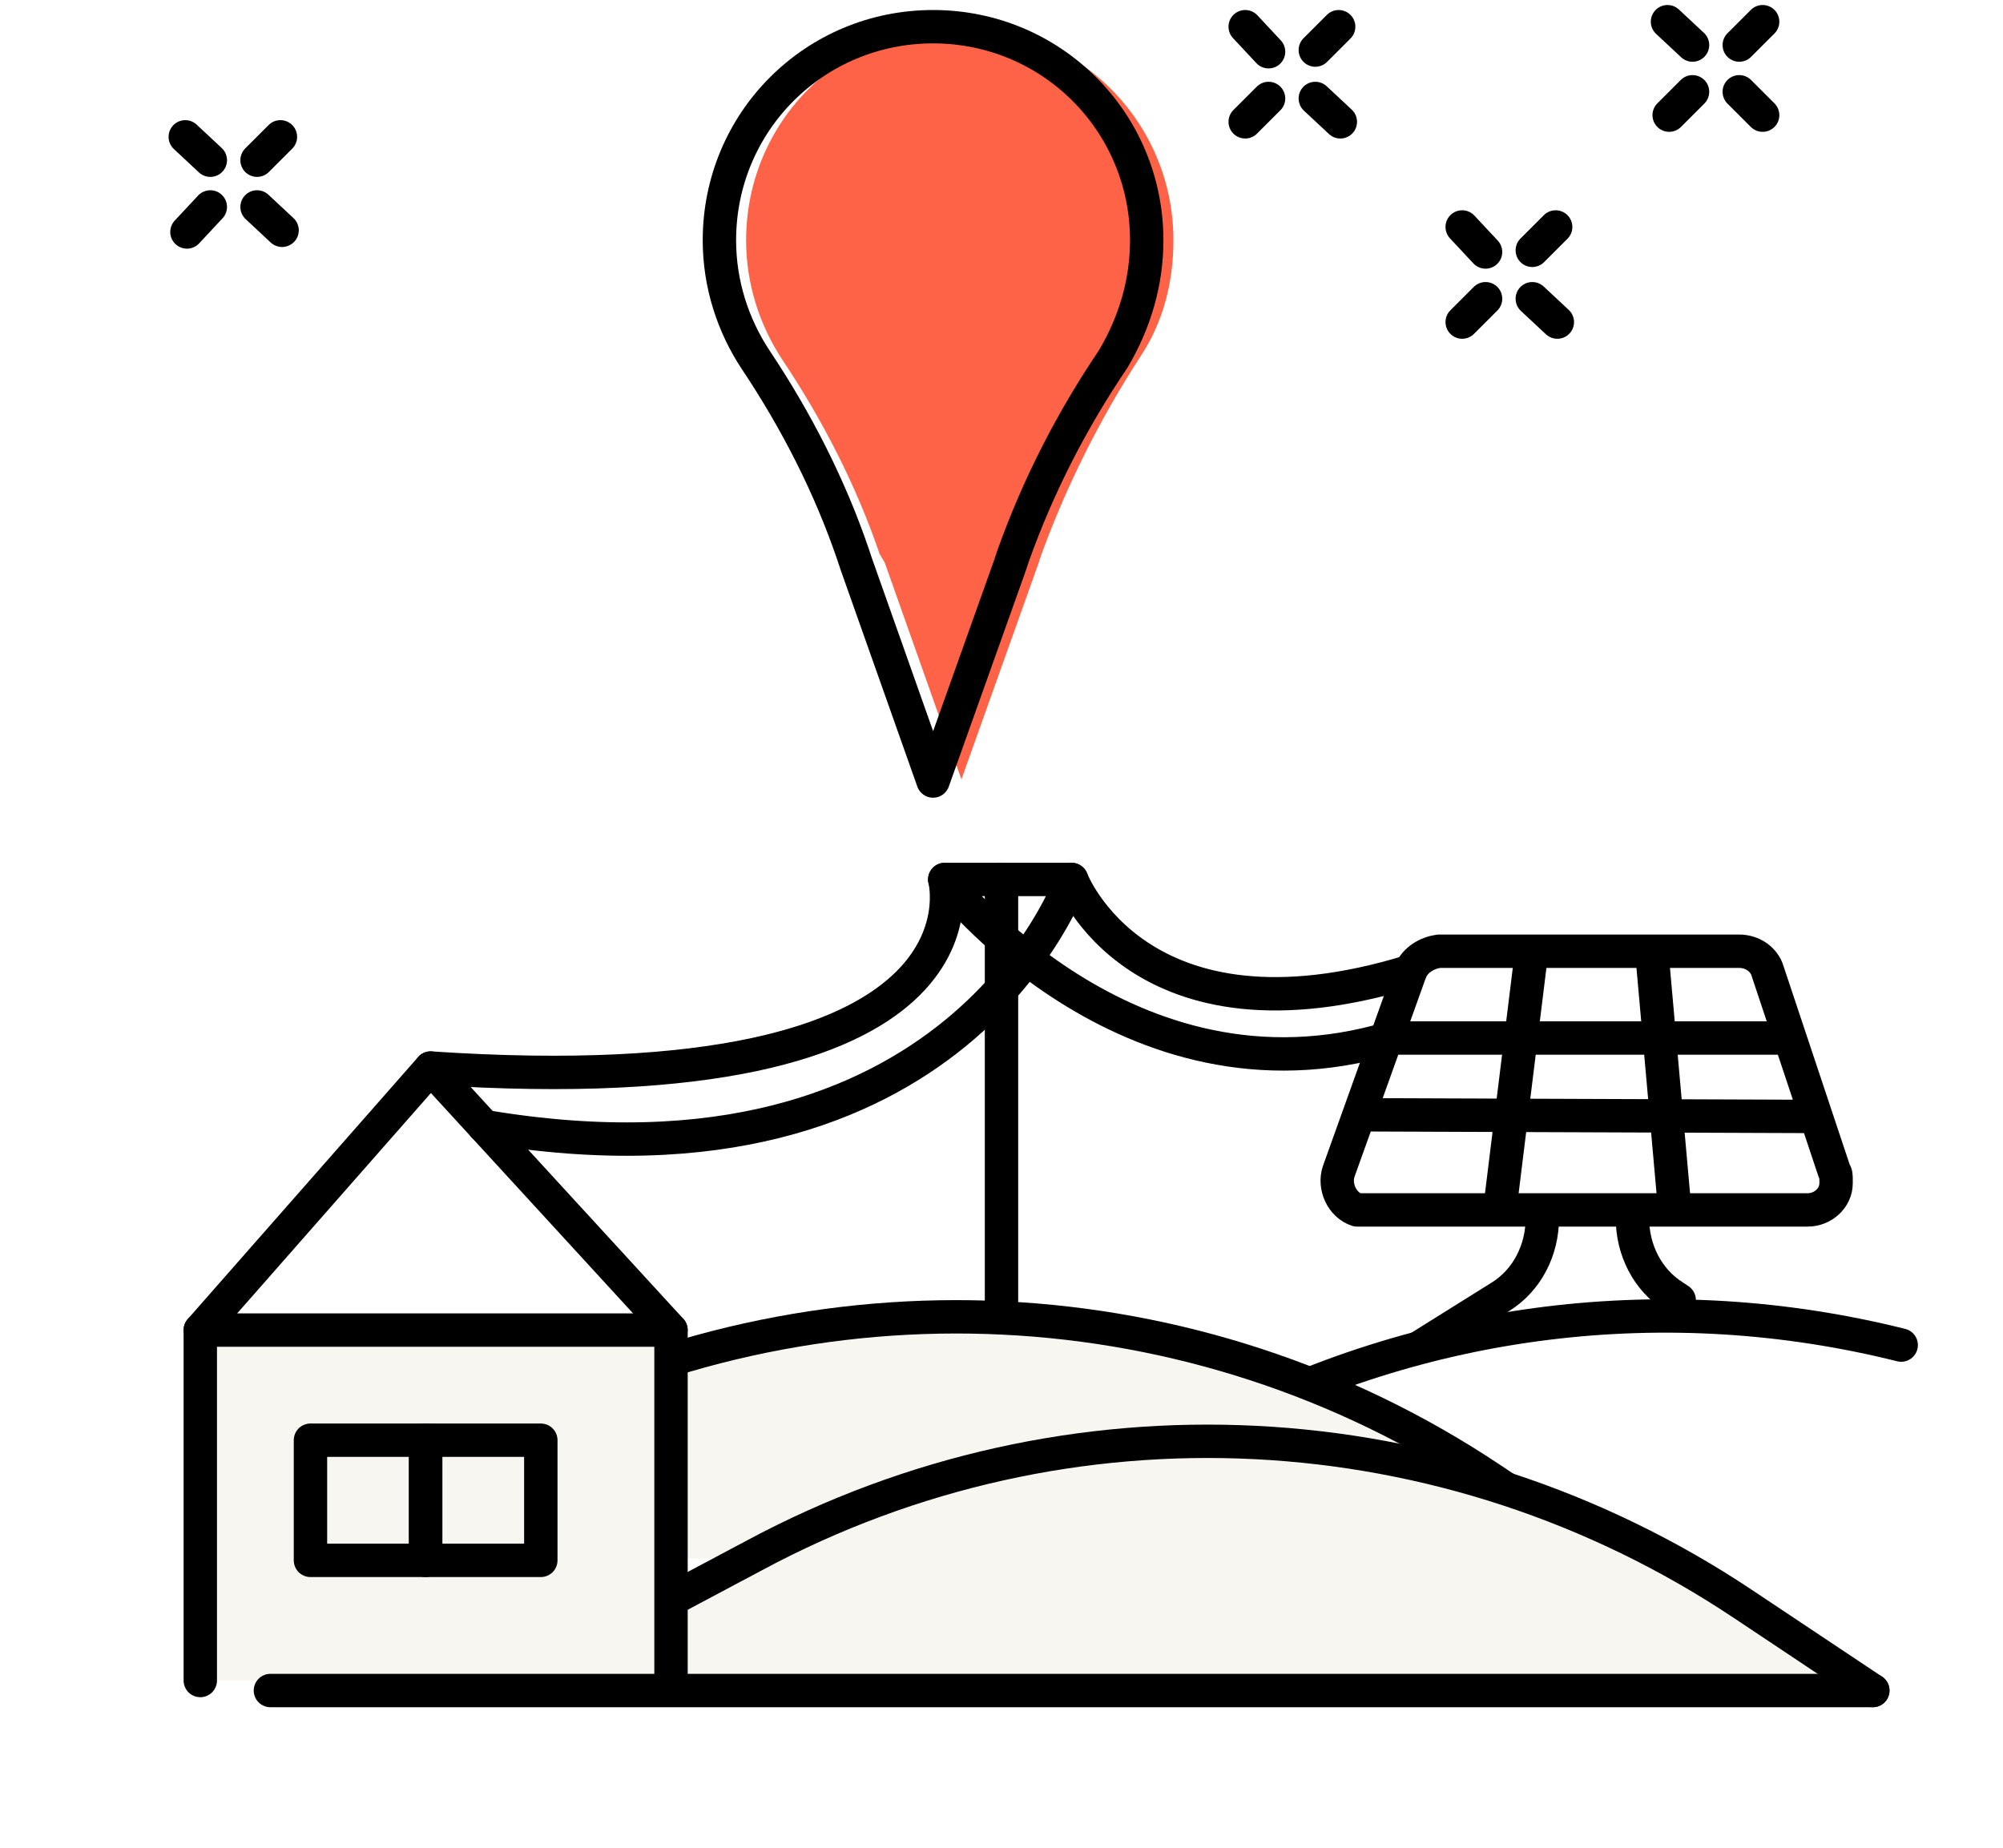
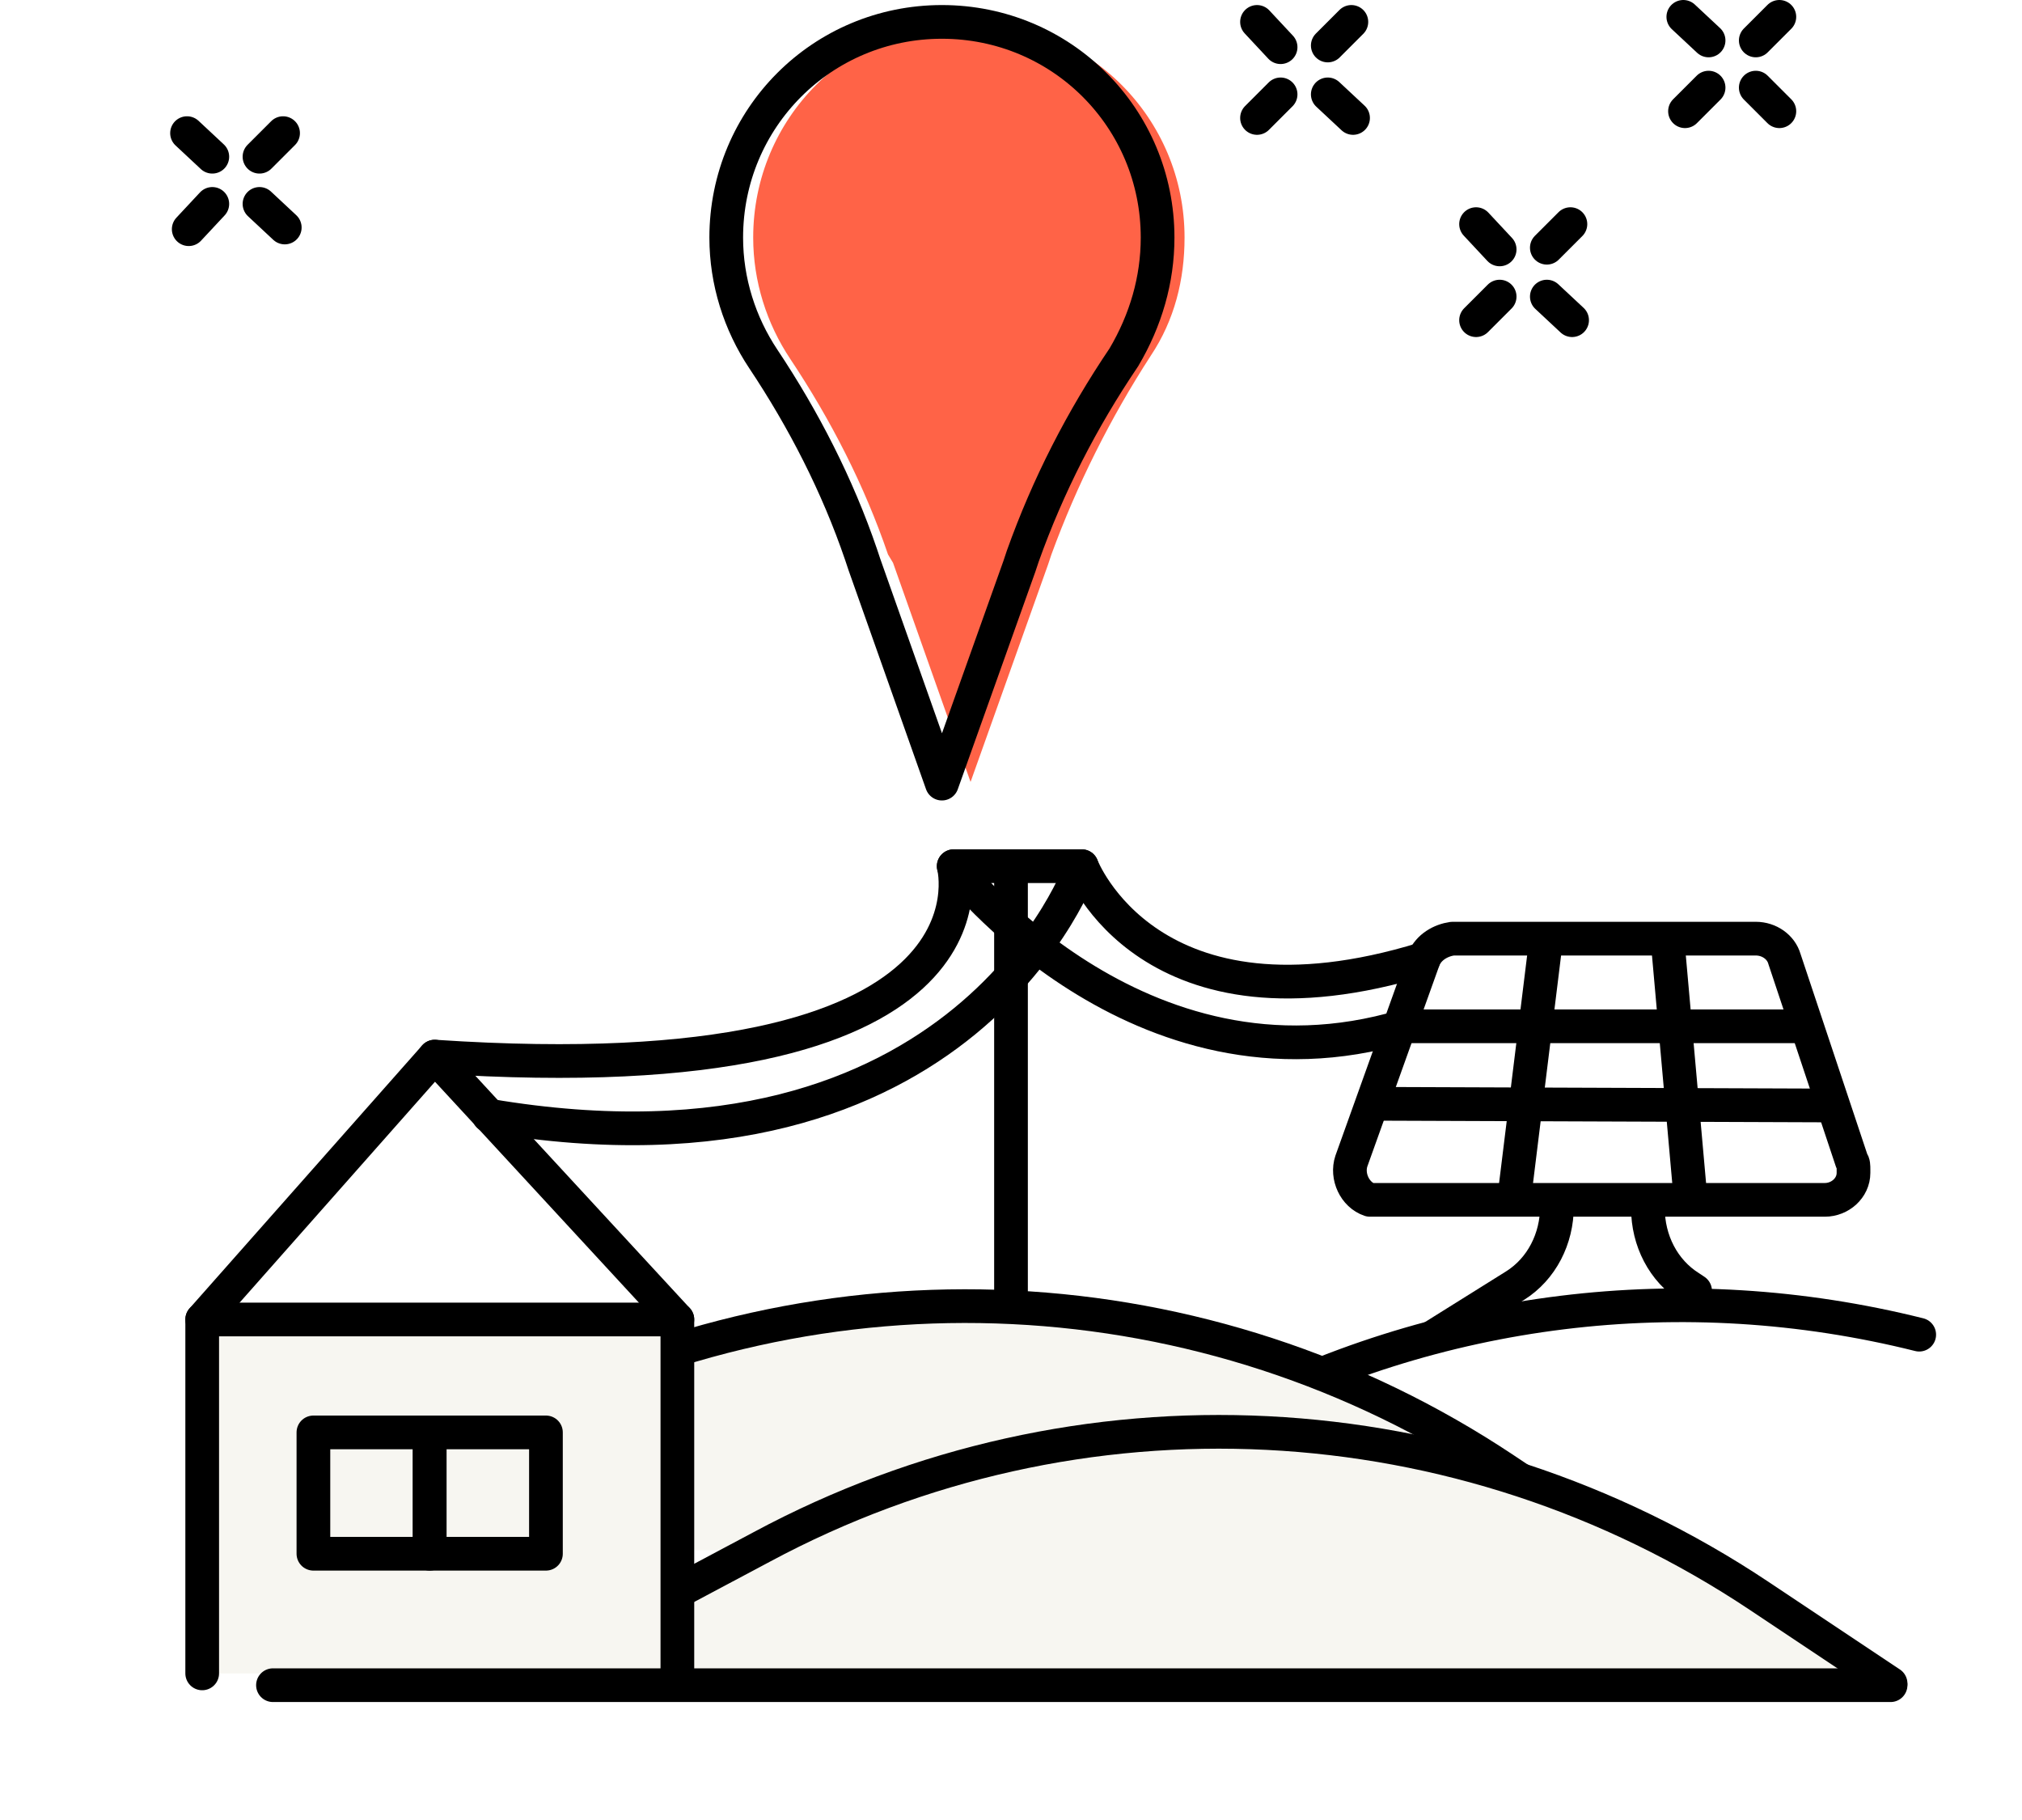
- <svg xmlns="http://www.w3.org/2000/svg" version="1.1" id="Layer_1" x="0px" y="0px" viewBox="0 0 120 110.7" style="enable-background:new 0 0 120 110.7;" xml:space="preserve">
+ <svg xmlns="http://www.w3.org/2000/svg" version="1.1" id="Layer_1" x="0px" y="0px" viewBox="0 0 120 108" style="enable-background:new 0 0 120 108;" xml:space="preserve">
  <style type="text/css">
	.st0{fill:#FF6347;}
	.st1{fill:none;stroke:#000000;stroke-width:2;stroke-linecap:round;stroke-linejoin:round;}
	.st2{fill:#F7F6F1;stroke:#000000;stroke-width:2;stroke-linecap:round;stroke-linejoin:round;}
</style>
-   <path class="st0" d="M70.3,14.4c0-7.1-5.7-12.8-12.8-12.8S44.7,7.3,44.7,14.4c0,0,0,0,0,0c0,2.6,0.8,5.1,2.2,7.2  c2.4,3.6,4.4,7.5,5.8,11.6l0.3,0.5l4.6,13l4.6-12.9l0.2-0.6c1.5-4.1,3.5-8.1,5.9-11.8C69.7,19.3,70.3,16.9,70.3,14.4z" />
-   <path class="st1" d="M58.4,93.2l14.1-7.5c12.7-6.8,27.4-8.6,41.4-5.1" />
-   <path class="st2" d="M16,93.2l14.1-7.5c18.8-10,41.5-8.9,59.2,2.9l7.8,5.2" />
-   <path class="st2" d="M31.1,100.7l14.1-7.5c18.8-10.1,41.5-8.9,59.2,2.9l7.8,5.2" />
-   <polyline class="st2" points="12,100.7 12,79.7 40.2,79.7 40.2,100.7 " />
-   <polyline class="st1" points="12,79.7 25.8,64 40.2,79.7 " />
-   <rect x="18.6" y="86.3" class="st1" width="6.9" height="7.2" />
-   <rect x="25.5" y="86.3" class="st1" width="6.9" height="7.2" />
-   <line class="st1" x1="16.2" y1="101.3" x2="112.2" y2="101.3" />
-   <path class="st1" d="M81.8,72.5h26.5c0.9,0,1.7-0.7,1.7-1.6c0-0.1,0-0.1,0-0.2c0-0.2,0-0.4-0.1-0.5l-4-12c-0.2-0.7-0.9-1.2-1.7-1.2  h-18c-0.7,0.1-1.4,0.5-1.7,1.2l-4.3,12c-0.3,0.9,0.2,2,1.1,2.3H81.8z" />
-   <path class="st1" d="M84.5,58.2c-16.3,5-20.3-5.5-20.3-5.5h-7.6c0,0,10.9,14.2,26.7,9.5H107" />
-   <line class="st1" x1="81.5" y1="66.8" x2="108.7" y2="66.9" />
-   <line class="st1" x1="91.7" y1="57.5" x2="89.9" y2="72.1" />
-   <line class="st1" x1="99" y1="57.5" x2="100.3" y2="72.1" />
-   <path class="st1" d="M85.1,80.7l4.8-3c1.6-1,2.5-2.8,2.5-4.7l0,0" />
-   <path class="st1" d="M97.8,73L97.8,73c0,1.9,0.9,3.7,2.5,4.7l0.3,0.2" />
-   <line class="st1" x1="60" y1="77.9" x2="60" y2="52.7" />
-   <path class="st1" d="M64.2,52.7c0,0-6.8,19.6-35.2,14.8" />
-   <path class="st1" d="M56.6,52.7c0,0,3.6,13.6-30.8,11.3" />
-   <line class="st1" x1="76" y1="3.1" x2="74.6" y2="1.6" />
-   <line class="st1" x1="80.3" y1="7.3" x2="78.8" y2="5.9" />
-   <line class="st1" x1="78.8" y1="3" x2="80.2" y2="1.6" />
-   <line class="st1" x1="74.6" y1="7.3" x2="76" y2="5.9" />
-   <line class="st1" x1="89" y1="15.1" x2="87.6" y2="13.6" />
-   <line class="st1" x1="93.3" y1="19.3" x2="91.8" y2="17.9" />
-   <line class="st1" x1="91.8" y1="15" x2="93.2" y2="13.6" />
-   <line class="st1" x1="87.6" y1="19.3" x2="89" y2="17.9" />
-   <line class="st1" x1="12.6" y1="9.6" x2="11.1" y2="8.2" />
-   <line class="st1" x1="16.9" y1="13.8" x2="15.4" y2="12.4" />
-   <line class="st1" x1="15.4" y1="9.6" x2="16.8" y2="8.2" />
-   <line class="st1" x1="11.2" y1="13.9" x2="12.6" y2="12.4" />
-   <line class="st1" x1="101.4" y1="2.7" x2="99.9" y2="1.3" />
-   <line class="st1" x1="105.6" y1="6.9" x2="104.2" y2="5.5" />
-   <line class="st1" x1="104.2" y1="2.7" x2="105.6" y2="1.3" />
-   <line class="st1" x1="100" y1="6.9" x2="101.4" y2="5.5" />
-   <path class="st1" d="M68.7,14.4c0-7.1-5.7-12.8-12.8-12.8c-7.1,0-12.8,5.7-12.8,12.8c0,2.6,0.8,5.1,2.2,7.2  c2.4,3.6,4.4,7.5,5.8,11.6l0.2,0.6l4.6,13l4.6-12.9l0.2-0.6c1.5-4.2,3.5-8.1,6-11.8C68,19.3,68.7,16.9,68.7,14.4z" />
+   <path class="st0" d="M70.3,14.1c0-7.1-5.7-12.8-12.8-12.8S44.7,7,44.7,14.1l0,0c0,2.6,0.8,5.1,2.2,7.2c2.4,3.6,4.4,7.5,5.8,11.6  l0.3,0.5l4.6,13l4.6-12.9l0.2-0.6c1.5-4.1,3.5-8.1,5.9-11.8C69.7,19,70.3,16.6,70.3,14.1z" />
+   <path class="st1" d="M58.4,91.8l14.1-7.5c12.7-6.8,27.4-8.6,41.4-5.1" />
+   <path class="st2" d="M16,91.8l14.1-7.5c18.8-10,41.5-8.9,59.2,2.9l7.8,5.2" />
+   <path class="st2" d="M31.1,99.3l14.1-7.5c18.8-10.1,41.5-8.9,59.2,2.9l7.8,5.2" />
+   <polyline class="st2" points="12,99.3 12,78.3 40.2,78.3 40.2,99.3 " />
+   <polyline class="st1" points="12,78.3 25.8,62.7 40.2,78.3 " />
+   <rect x="18.6" y="85" class="st1" width="6.9" height="7.2" />
+   <rect x="25.5" y="85" class="st1" width="6.9" height="7.2" />
+   <line class="st1" x1="16.2" y1="100" x2="112.2" y2="100" />
+   <path class="st1" d="M81.8,71.2h26.5c0.9,0,1.7-0.7,1.7-1.6c0-0.1,0-0.1,0-0.2c0-0.2,0-0.4-0.1-0.5l-4-12c-0.2-0.7-0.9-1.2-1.7-1.2  h-18c-0.7,0.1-1.4,0.5-1.7,1.2l-4.3,12c-0.3,0.9,0.2,2,1.1,2.3C81.3,71.2,81.8,71.2,81.8,71.2z" />
+   <path class="st1" d="M84.5,56.9c-16.3,5-20.3-5.5-20.3-5.5h-7.6c0,0,10.9,14.2,26.7,9.5H107" />
+   <line class="st1" x1="81.5" y1="65.5" x2="108.7" y2="65.6" />
+   <line class="st1" x1="91.7" y1="56.2" x2="89.9" y2="70.8" />
+   <line class="st1" x1="99" y1="56.2" x2="100.3" y2="70.8" />
+   <path class="st1" d="M85.1,79.3l4.8-3c1.6-1,2.5-2.8,2.5-4.7l0,0" />
+   <path class="st1" d="M97.8,71.7L97.8,71.7c0,1.9,0.9,3.7,2.5,4.7l0.3,0.2" />
+   <line class="st1" x1="60" y1="76.6" x2="60" y2="51.4" />
+   <path class="st1" d="M64.2,51.4c0,0-6.8,19.6-35.2,14.8" />
+   <path class="st1" d="M56.6,51.4c0,0,3.6,13.6-30.8,11.3" />
+   <line class="st1" x1="76" y1="2.8" x2="74.6" y2="1.3" />
+   <line class="st1" x1="80.3" y1="7" x2="78.8" y2="5.6" />
+   <line class="st1" x1="78.8" y1="2.7" x2="80.2" y2="1.3" />
+   <line class="st1" x1="74.6" y1="7" x2="76" y2="5.6" />
+   <line class="st1" x1="89" y1="14.8" x2="87.6" y2="13.3" />
+   <line class="st1" x1="93.3" y1="19" x2="91.8" y2="17.6" />
+   <line class="st1" x1="91.8" y1="14.7" x2="93.2" y2="13.3" />
+   <line class="st1" x1="87.6" y1="19" x2="89" y2="17.6" />
+   <line class="st1" x1="12.6" y1="9.3" x2="11.1" y2="7.9" />
+   <line class="st1" x1="16.9" y1="13.5" x2="15.4" y2="12.1" />
+   <line class="st1" x1="15.4" y1="9.3" x2="16.8" y2="7.9" />
+   <line class="st1" x1="11.2" y1="13.6" x2="12.6" y2="12.1" />
+   <line class="st1" x1="101.4" y1="2.4" x2="99.9" y2="1" />
+   <line class="st1" x1="105.6" y1="6.6" x2="104.2" y2="5.2" />
+   <line class="st1" x1="104.2" y1="2.4" x2="105.6" y2="1" />
+   <line class="st1" x1="100" y1="6.6" x2="101.4" y2="5.2" />
+   <path class="st1" d="M68.7,14.1C68.7,7,63,1.3,55.9,1.3S43.1,7,43.1,14.1c0,2.6,0.8,5.1,2.2,7.2c2.4,3.6,4.4,7.5,5.8,11.6l0.2,0.6  l4.6,13l4.6-12.9l0.2-0.6c1.5-4.2,3.5-8.1,6-11.8C68,19,68.7,16.6,68.7,14.1z" />
</svg>
